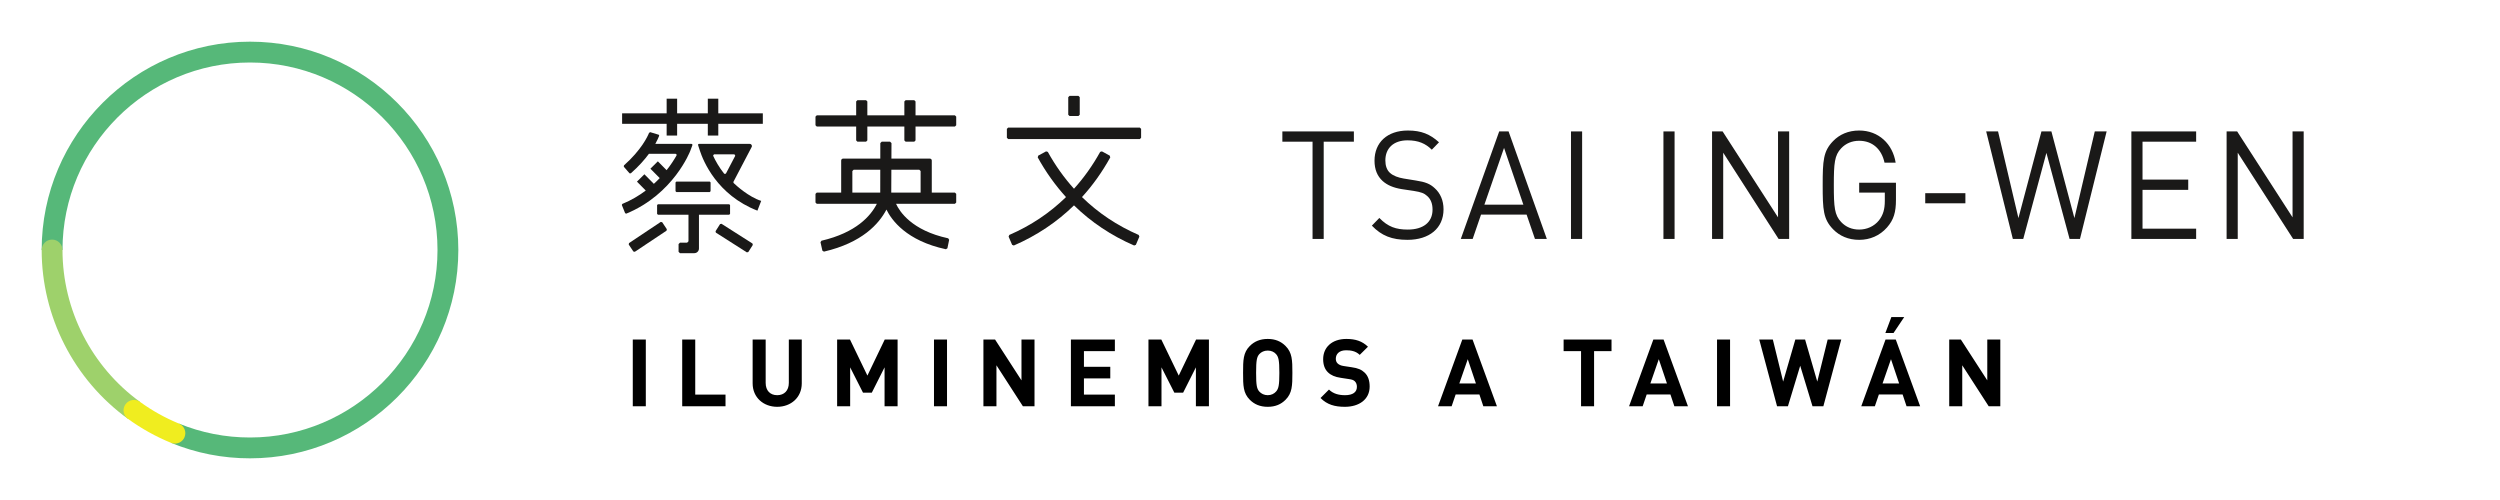
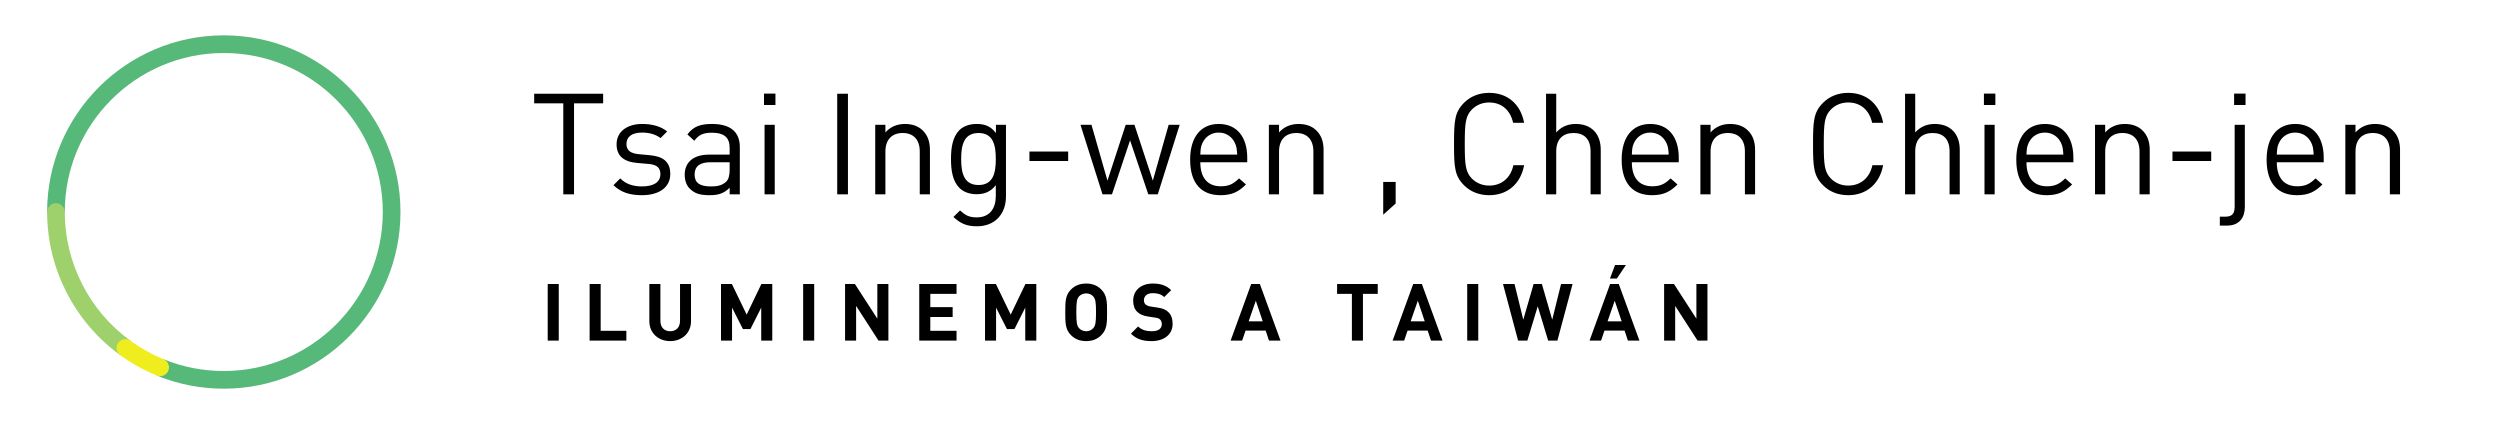
- <svg xmlns="http://www.w3.org/2000/svg" width="240px" height="48px" viewBox="0 0 240 48" version="1.1">
+ <svg xmlns="http://www.w3.org/2000/svg" width="283px" height="48px" viewBox="0 0 283 48" version="1.1">
  <defs />
-   <g id="Page-1" stroke="none" stroke-width="1" fill="none" fill-rule="evenodd">
+   <g id="logo" stroke="none" stroke-width="1" fill="none" fill-rule="evenodd">
    <g id="logo-es">
-       <g id="logo" transform="translate(4, 4)">
-         <path d="M20,40 C17.374,40 14.821,39.499 12.412,38.51 L13.171,36.66 C15.338,37.549 17.636,38 20,38 C29.925,38 38,29.925 38,20 C38,10.075 29.925,2 20,2 C10.075,2 2,10.075 2,20 L0,20 C0,8.972 8.972,0 20,0 C31.028,0 40,8.972 40,20 C40,31.028 31.028,40 20,40" id="1" fill="#56B879" />
-         <path d="M9.448,34.584 C4.784,31.204 2,25.752 2,20 C2,19.447 1.552,19 1,19 C0.448,19 0,19.447 0,20 C0,26.391 3.093,32.448 8.274,36.203 L9.448,34.584" id="2" fill="#9ED16B" />
-         <path d="M12.791,38.585 C12.665,38.585 12.536,38.562 12.412,38.51 C10.95,37.91 9.558,37.134 8.274,36.203 C7.827,35.879 7.727,35.254 8.051,34.807 C8.377,34.359 9.002,34.26 9.448,34.584 C10.603,35.422 11.856,36.12 13.171,36.66 C13.682,36.869 13.926,37.453 13.717,37.965 C13.558,38.352 13.185,38.585 12.791,38.585" id="3" fill="#F0ED1F" />
+       <g id="Fill-1-+-Fill-2-+-Fill-3" transform="translate(5, 4)">
+         <path d="M20.333,40 C17.707,40 15.154,39.499 12.745,38.51 L13.504,36.66 C15.671,37.549 17.969,38 20.333,38 C30.258,38 38.333,29.925 38.333,20 C38.333,10.075 30.258,2 20.333,2 C10.408,2 2.333,10.075 2.333,20 L0.333,20 C0.333,8.972 9.305,0 20.333,0 C31.361,0 40.333,8.972 40.333,20 C40.333,31.028 31.361,40 20.333,40" id="Fill-1" fill="#56B879" />
+         <path d="M9.781,34.584 C5.117,31.204 2.333,25.752 2.333,20 C2.333,19.447 1.885,19 1.333,19 C0.781,19 0.333,19.447 0.333,20 C0.333,26.391 3.426,32.448 8.607,36.203 L9.781,34.584" id="Fill-2" fill="#9ED16B" />
+         <path d="M13.124,38.585 C12.998,38.585 12.869,38.562 12.745,38.51 C11.283,37.91 9.891,37.134 8.607,36.203 C8.16,35.879 8.06,35.254 8.384,34.807 C8.71,34.359 9.335,34.26 9.781,34.584 C10.936,35.422 12.189,36.12 13.504,36.66 C14.015,36.869 14.259,37.453 14.05,37.965 C13.891,38.352 13.518,38.585 13.124,38.585" id="Fill-3" fill="#F0ED1F" />
      </g>
-       <g id="Imported-Layers" transform="translate(59, 8.8)" fill="#1A1918">
-         <path d="M32.675,2.274 L28.891,2.274 L28.891,0.94 L28.771,0.819 L27.939,0.819 L27.818,0.94 L27.818,2.274 L24.265,2.274 L24.265,0.94 L24.144,0.819 L23.312,0.819 L23.192,0.94 L23.192,2.274 L19.408,2.274 L19.287,2.395 L19.287,3.226 L19.408,3.346 L23.192,3.346 L23.192,4.68 L23.312,4.801 L24.144,4.801 L24.265,4.68 L24.265,3.346 L27.818,3.346 L27.818,4.68 L27.939,4.801 L28.771,4.801 L28.891,4.68 L28.891,3.346 L32.675,3.346 L32.796,3.226 L32.796,2.395 L32.675,2.274" id="Fill-1" />
-         <path d="M22.826,7.62 L22.949,7.497 L25.506,7.497 L25.503,9.69 L22.826,9.69 L22.826,7.62 L22.826,7.62 Z M29.256,7.497 L29.378,7.62 L29.378,9.69 L26.561,9.69 L26.571,7.497 L29.256,7.497 L29.256,7.497 Z M32.675,9.69 L30.451,9.69 L30.451,6.611 C30.451,6.508 30.368,6.425 30.266,6.425 L26.576,6.425 L26.583,4.938 L26.447,4.802 L25.646,4.8 L25.51,4.936 L25.508,6.425 L21.939,6.425 C21.836,6.425 21.753,6.508 21.753,6.611 L21.753,9.69 L19.408,9.69 L19.287,9.811 L19.287,10.642 L19.408,10.763 L25.179,10.763 C24.594,11.925 23.195,13.535 19.861,14.309 L19.768,14.453 C19.813,14.654 19.904,15.061 19.949,15.264 L20.098,15.356 C23.764,14.506 25.385,12.688 26.098,11.32 C26.595,12.334 28.023,14.316 31.806,15.127 L31.952,15.032 L32.119,14.219 L32.024,14.077 C28.515,13.322 27.353,11.497 27.019,10.763 L32.675,10.763 L32.796,10.642 L32.796,9.811 L32.675,9.69 L32.675,9.69 Z" id="Fill-2" />
-         <path d="M9.956,2.08 L9.956,0.674 L8.95,0.674 L8.95,2.08 L6.004,2.08 L6.004,0.674 L4.998,0.674 L4.998,2.08 L0.723,2.08 L0.723,3.086 L4.998,3.086 L4.998,4.213 L6.004,4.213 L6.004,3.086 L8.95,3.086 L8.95,4.213 L9.956,4.213 L9.956,3.086 L14.231,3.086 L14.231,2.08 L9.956,2.08" id="Fill-3" />
-         <path d="M7.263,5.692 L7.462,5.16 C7.462,5.16 7.52,5.014 7.37,5.014 L3.91,5.014 C4.105,4.662 4.215,4.399 4.268,4.263 C4.315,4.145 4.217,4.129 4.217,4.129 L3.417,3.887 L3.308,3.958 C3.169,4.308 2.573,5.59 0.899,7.078 L0.884,7.204 L1.436,7.84 L1.556,7.84 C2.327,7.164 2.887,6.521 3.297,5.965 L5.844,5.965 C5.93,5.965 5.985,6.057 5.943,6.132 C5.725,6.517 5.413,7.008 4.994,7.537 L4.154,6.688 L3.439,7.396 L4.333,8.298 C4.158,8.482 3.971,8.666 3.77,8.849 L2.863,7.931 L2.148,8.638 L2.993,9.492 C2.348,9.976 1.602,10.424 0.735,10.781 L0.695,10.878 L1.012,11.666 L1.12,11.711 C5.671,9.835 7.247,5.734 7.263,5.692" id="Fill-4" />
-         <path d="M10.529,7.888 C10.025,7.253 9.682,6.634 9.456,6.142 L9.54,6.019 L11.507,6.019 L11.586,6.15 L10.682,7.875 L10.529,7.888 L10.529,7.888 Z M11.406,8.66 L13.16,5.312 C13.232,5.177 13.133,5.014 12.979,5.014 L8.103,5.014 C7.975,5.014 8.025,5.159 8.025,5.159 L8.191,5.671 C8.505,6.641 9.832,9.921 13.712,11.423 L14.075,10.485 C12.868,10.103 11.661,8.993 11.419,8.762 L11.406,8.66 L11.406,8.66 Z" id="Fill-5" />
-         <path d="M5.851,8.711 L5.851,9.555 L5.932,9.636 L9.136,9.636 L9.216,9.555 L9.216,8.711 L9.136,8.631 L5.932,8.631 L5.851,8.711" id="Fill-6" />
-         <path d="M11.005,11.812 L11.086,11.732 L11.086,10.887 L11.005,10.807 L4.161,10.807 L4.081,10.887 L4.081,11.732 L4.161,11.812 L7.094,11.812 L7.094,14.366 L6.962,14.498 L6.275,14.498 L6.143,14.63 L6.143,15.372 L6.275,15.504 L7.655,15.504 C7.901,15.504 8.1,15.305 8.1,15.059 L8.1,11.812 L11.005,11.812" id="Fill-7" />
-         <path d="M13.239,14.579 L10.264,12.683 L10.126,12.713 L9.693,13.395 L9.723,13.531 L12.698,15.427 L12.835,15.397 L13.269,14.716 L13.239,14.579" id="Fill-8" />
-         <path d="M4.568,12.532 L4.431,12.505 L1.385,14.537 L1.357,14.674 L1.805,15.346 L1.943,15.373 L4.989,13.341 L5.016,13.204 L4.568,12.532" id="Fill-9" />
-         <path d="M50.422,3.447 L37.785,3.447 L37.66,3.571 L37.66,4.427 L37.785,4.552 L50.422,4.552 L50.546,4.427 L50.546,3.571 L50.422,3.447" id="Fill-10" />
-         <path d="M43.676,2.337 L44.531,2.337 L44.655,2.213 L44.655,0.528 L44.531,0.404 L43.676,0.404 L43.552,0.528 L43.552,2.213 L43.676,2.337" id="Fill-11" />
-         <path d="M50.314,13.755 C48.243,12.857 46.425,11.639 44.871,10.119 C45.899,8.988 46.806,7.719 47.585,6.312 L47.535,6.141 L46.784,5.732 L46.617,5.781 C45.895,7.087 45.054,8.266 44.103,9.319 C43.152,8.266 42.312,7.087 41.589,5.781 L41.422,5.732 L40.671,6.141 L40.622,6.312 C41.4,7.719 42.307,8.988 43.336,10.119 C41.781,11.639 39.963,12.857 37.892,13.755 L37.827,13.917 L38.163,14.703 L38.328,14.769 C40.526,13.816 42.454,12.526 44.103,10.915 C45.752,12.526 47.68,13.816 49.878,14.769 L50.044,14.703 L50.379,13.917 L50.314,13.755" id="Fill-12" />
-         <path d="M68.075,4.802 L68.075,14.138 L67.005,14.138 L67.005,4.802 L64.107,4.802 L64.107,3.817 L70.972,3.817 L70.972,4.802 L68.075,4.802" id="Fill-13" />
-         <path d="M76.118,14.225 C74.627,14.225 73.628,13.833 72.699,12.862 L73.417,12.123 C74.247,12.978 75.021,13.239 76.147,13.239 C77.624,13.239 78.524,12.543 78.524,11.326 C78.524,10.775 78.369,10.34 78.031,10.035 C77.722,9.746 77.44,9.644 76.724,9.528 L75.556,9.354 C74.768,9.224 74.177,8.977 73.727,8.571 C73.22,8.107 72.953,7.47 72.953,6.629 C72.953,4.875 74.177,3.73 76.16,3.73 C77.44,3.73 78.285,4.078 79.144,4.86 L78.454,5.571 C77.849,4.976 77.159,4.672 76.118,4.672 C74.768,4.672 73.994,5.44 73.994,6.6 C73.994,7.107 74.135,7.528 74.444,7.803 C74.754,8.079 75.232,8.252 75.753,8.339 L76.92,8.528 C77.849,8.673 78.285,8.847 78.735,9.267 C79.269,9.746 79.579,10.441 79.579,11.296 C79.579,13.108 78.215,14.225 76.118,14.225" id="Fill-14" />
-         <path d="M88.356,14.138 L87.554,11.804 L83.179,11.804 L82.377,14.138 L81.237,14.138 L84.923,3.817 L85.823,3.817 L89.495,14.138 L88.356,14.138 L88.356,14.138 Z M85.388,5.397 L83.502,10.847 L87.244,10.847 L85.388,5.397 L85.388,5.397 Z" id="Fill-15" />
-         <path d="M91.815,3.817 L92.884,3.817 L92.884,14.138 L91.815,14.138 L91.815,3.817 Z" id="Fill-16" />
-         <path d="M100.69,3.817 L101.759,3.817 L101.759,14.138 L100.69,14.138 L100.69,3.817 Z" id="Fill-17" />
-         <path d="M111.745,14.138 L106.428,5.86 L106.428,14.138 L105.358,14.138 L105.358,3.817 L106.371,3.817 L111.69,12.065 L111.69,3.817 L112.759,3.817 L112.759,14.138 L111.745,14.138" id="Fill-18" />
-         <path d="M122.153,13.036 C121.45,13.833 120.508,14.225 119.481,14.225 C118.44,14.225 117.596,13.848 116.977,13.21 C116.034,12.239 115.978,11.34 115.978,8.977 C115.978,6.614 116.034,5.716 116.977,4.745 C117.596,4.106 118.44,3.73 119.481,3.73 C121.365,3.73 122.702,5.034 122.983,6.817 L121.914,6.817 C121.633,5.498 120.732,4.715 119.481,4.715 C118.791,4.715 118.2,4.962 117.75,5.44 C117.117,6.107 117.047,6.861 117.047,8.977 C117.047,11.094 117.117,11.847 117.75,12.514 C118.2,12.993 118.791,13.239 119.481,13.239 C120.212,13.239 120.915,12.935 121.38,12.355 C121.788,11.833 121.942,11.268 121.942,10.485 L121.942,9.688 L119.481,9.688 L119.481,8.745 L123.012,8.745 L123.012,10.383 C123.012,11.572 122.801,12.297 122.153,13.036" id="Fill-19" />
-         <path d="M125.823,9.746 L129.678,9.746 L129.678,10.717 L125.823,10.717 L125.823,9.746 Z" id="Fill-20" />
-         <path d="M140.677,14.138 L139.679,14.138 L137.455,5.875 L135.232,14.138 L134.233,14.138 L131.673,3.817 L132.813,3.817 L134.769,12.137 L136.978,3.817 L137.934,3.817 L140.143,12.137 L142.099,3.817 L143.237,3.817 L140.677,14.138" id="Fill-21" />
-         <path d="M145.612,14.138 L145.612,3.817 L151.83,3.817 L151.83,4.802 L146.682,4.802 L146.682,8.441 L151.07,8.441 L151.07,9.427 L146.682,9.427 L146.682,13.152 L151.83,13.152 L151.83,14.138 L145.612,14.138" id="Fill-22" />
-         <path d="M161.141,14.138 L155.823,5.86 L155.823,14.138 L154.754,14.138 L154.754,3.817 L155.767,3.817 L161.085,12.065 L161.085,3.817 L162.154,3.817 L162.154,14.138 L161.141,14.138" id="Fill-23" />
+       <g id="ILUMINEMOS-A-TAIWÁN-Copy-+-Tsai-Ing-wen-,-Chen-" transform="translate(60, 10)" fill="#000000">
+         <path d="M3.251,28.559 L3.251,22.151 L2,22.151 L2,28.559 L3.251,28.559 Z M10.903,28.559 L10.903,27.443 L7.996,27.443 L7.996,22.151 L6.745,22.151 L6.745,28.559 L10.903,28.559 Z M18.222,26.363 L18.222,22.151 L16.98,22.151 L16.98,26.318 C16.98,27.056 16.539,27.497 15.864,27.497 C15.189,27.497 14.757,27.056 14.757,26.318 L14.757,22.151 L13.506,22.151 L13.506,26.363 C13.506,27.722 14.55,28.613 15.864,28.613 C17.178,28.613 18.222,27.722 18.222,26.363 L18.222,26.363 Z M27.422,28.559 L27.422,22.151 L26.189,22.151 L24.524,25.616 L22.85,22.151 L21.617,22.151 L21.617,28.559 L22.868,28.559 L22.868,24.824 L24.101,27.254 L24.947,27.254 L26.171,24.824 L26.171,28.559 L27.422,28.559 Z M32.167,28.559 L32.167,22.151 L30.916,22.151 L30.916,28.559 L32.167,28.559 Z M40.566,28.559 L40.566,22.151 L39.315,22.151 L39.315,26.075 L36.777,22.151 L35.661,22.151 L35.661,28.559 L36.912,28.559 L36.912,24.626 L39.45,28.559 L40.566,28.559 Z M48.281,28.559 L48.281,27.443 L45.311,27.443 L45.311,25.886 L47.84,25.886 L47.84,24.77 L45.311,24.77 L45.311,23.267 L48.281,23.267 L48.281,22.151 L44.06,22.151 L44.06,28.559 L48.281,28.559 Z M57.31,28.559 L57.31,22.151 L56.077,22.151 L54.412,25.616 L52.738,22.151 L51.505,22.151 L51.505,28.559 L52.756,28.559 L52.756,24.824 L53.989,27.254 L54.835,27.254 L56.059,24.824 L56.059,28.559 L57.31,28.559 Z M65.322,25.355 C65.322,24.131 65.304,23.411 64.665,22.772 C64.233,22.34 63.693,22.097 62.955,22.097 C62.217,22.097 61.668,22.34 61.236,22.772 C60.597,23.411 60.588,24.131 60.588,25.355 C60.588,26.579 60.597,27.299 61.236,27.938 C61.668,28.37 62.217,28.613 62.955,28.613 C63.693,28.613 64.233,28.37 64.665,27.938 C65.304,27.299 65.322,26.579 65.322,25.355 L65.322,25.355 Z M64.071,25.355 C64.071,26.579 63.99,26.876 63.756,27.146 C63.576,27.353 63.297,27.497 62.955,27.497 C62.613,27.497 62.334,27.353 62.145,27.146 C61.911,26.876 61.839,26.579 61.839,25.355 C61.839,24.131 61.911,23.825 62.145,23.555 C62.334,23.348 62.613,23.213 62.955,23.213 C63.297,23.213 63.576,23.348 63.756,23.555 C63.99,23.825 64.071,24.131 64.071,25.355 L64.071,25.355 Z M72.74,26.669 C72.74,26.093 72.587,25.634 72.245,25.319 C71.966,25.049 71.606,24.896 71.021,24.815 L70.256,24.698 C69.986,24.662 69.797,24.572 69.671,24.455 C69.536,24.329 69.491,24.167 69.491,23.996 C69.491,23.555 69.806,23.186 70.472,23.186 C70.895,23.186 71.39,23.24 71.786,23.627 L72.578,22.844 C72.029,22.313 71.39,22.097 70.508,22.097 C69.122,22.097 68.276,22.898 68.276,24.041 C68.276,24.581 68.429,25.004 68.735,25.301 C69.023,25.58 69.41,25.751 69.977,25.832 L70.742,25.949 C71.066,25.994 71.192,26.048 71.318,26.165 C71.453,26.3 71.516,26.48 71.516,26.696 C71.516,27.209 71.12,27.497 70.373,27.497 C69.788,27.497 69.239,27.362 68.834,26.957 L68.024,27.767 C68.654,28.406 69.392,28.613 70.364,28.613 C71.714,28.613 72.74,27.911 72.74,26.669 L72.74,26.669 Z M84.957,28.559 L82.617,22.151 L81.636,22.151 L79.305,28.559 L80.61,28.559 L80.997,27.425 L83.274,27.425 L83.652,28.559 L84.957,28.559 Z M82.941,26.372 L81.348,26.372 L82.158,24.041 L82.941,26.372 Z M95.959,23.267 L95.959,22.151 L91.36,22.151 L91.36,23.267 L93.034,23.267 L93.034,28.559 L94.285,28.559 L94.285,23.267 L95.959,23.267 Z M103.296,28.559 L100.956,22.151 L99.975,22.151 L97.644,28.559 L98.949,28.559 L99.336,27.425 L101.613,27.425 L101.991,28.559 L103.296,28.559 Z M101.28,26.372 L99.687,26.372 L100.497,24.041 L101.28,26.372 Z M107.339,28.559 L107.339,22.151 L106.088,22.151 L106.088,28.559 L107.339,28.559 Z M118.015,22.151 L116.71,22.151 L115.711,26.192 L114.541,22.151 L113.605,22.151 L112.435,26.192 L111.445,22.151 L110.14,22.151 L111.85,28.559 L112.894,28.559 L114.073,24.671 L115.252,28.559 L116.296,28.559 L118.015,22.151 Z M125.586,28.559 L123.246,22.151 L122.265,22.151 L119.934,28.559 L121.239,28.559 L121.626,27.425 L123.903,27.425 L124.281,28.559 L125.586,28.559 Z M123.57,26.372 L121.977,26.372 L122.787,24.041 L123.57,26.372 Z M124.056,20 L122.823,20 L122.247,21.53 L123.03,21.53 L124.056,20 Z M133.283,28.559 L133.283,22.151 L132.032,22.151 L132.032,26.075 L129.494,22.151 L128.378,22.151 L128.378,28.559 L129.629,28.559 L129.629,24.626 L132.167,28.559 L133.283,28.559 Z" id="ILUMINEMOS-A-TAIWÁN-Copy" />
+         <path d="M8.276,1.696 L8.276,0.608 L0.468,0.608 L0.468,1.696 L3.764,1.696 L3.764,12 L4.98,12 L4.98,1.696 L8.276,1.696 Z M15.876,9.696 C15.876,8.208 14.932,7.696 13.556,7.568 L12.324,7.456 C11.348,7.36 10.916,7.008 10.916,6.304 C10.916,5.488 11.524,5.008 12.676,5.008 C13.492,5.008 14.212,5.2 14.772,5.632 L15.524,4.88 C14.804,4.304 13.828,4.032 12.692,4.032 C10.996,4.032 9.796,4.896 9.796,6.336 C9.796,7.648 10.612,8.32 12.148,8.448 L13.444,8.56 C14.372,8.64 14.756,9.008 14.756,9.712 C14.756,10.64 13.972,11.104 12.66,11.104 C11.684,11.104 10.82,10.832 10.212,10.192 L9.444,10.96 C10.292,11.792 11.332,12.096 12.676,12.096 C14.596,12.096 15.876,11.216 15.876,9.696 L15.876,9.696 Z M23.748,12 L23.748,6.656 C23.748,4.96 22.724,4.032 20.596,4.032 C19.3,4.032 18.5,4.304 17.812,5.216 L18.596,5.936 C19.076,5.28 19.588,5.024 20.58,5.024 C22.036,5.024 22.596,5.616 22.596,6.752 L22.596,7.504 L20.244,7.504 C18.484,7.504 17.508,8.384 17.508,9.776 C17.508,10.4 17.7,10.992 18.1,11.376 C18.644,11.904 19.236,12.096 20.324,12.096 C21.38,12.096 21.972,11.872 22.596,11.248 L22.596,12 L23.748,12 Z M22.596,9.216 C22.596,9.872 22.468,10.32 22.196,10.576 C21.684,11.04 21.108,11.104 20.452,11.104 C19.188,11.104 18.628,10.672 18.628,9.76 C18.628,8.832 19.22,8.368 20.404,8.368 L22.596,8.368 L22.596,9.216 Z M27.7,12 L27.7,4.128 L26.548,4.128 L26.548,12 L27.7,12 Z M27.78,1.888 L27.78,0.592 L26.484,0.592 L26.484,1.888 L27.78,1.888 Z M35.988,12 L35.988,0.608 L34.772,0.608 L34.772,12 L35.988,12 Z M45.268,12 L45.268,6.96 C45.268,6.048 45.012,5.312 44.452,4.768 C43.972,4.288 43.284,4.032 42.436,4.032 C41.556,4.032 40.788,4.352 40.228,4.992 L40.228,4.128 L39.076,4.128 L39.076,12 L40.228,12 L40.228,7.152 C40.228,5.776 40.996,5.056 42.18,5.056 C43.364,5.056 44.116,5.76 44.116,7.152 L44.116,12 L45.268,12 Z M53.876,12.24 L53.876,4.128 L52.74,4.128 L52.74,5.056 C52.1,4.224 51.396,4.032 50.532,4.032 C49.732,4.032 49.028,4.304 48.612,4.72 C47.828,5.504 47.652,6.72 47.652,8 C47.652,9.28 47.828,10.496 48.612,11.28 C49.028,11.696 49.716,11.984 50.516,11.984 C51.364,11.984 52.084,11.776 52.724,10.96 L52.724,12.192 C52.724,13.536 52.084,14.608 50.564,14.608 C49.652,14.608 49.252,14.336 48.676,13.824 L47.924,14.56 C48.756,15.312 49.412,15.616 50.596,15.616 C52.66,15.616 53.876,14.192 53.876,12.24 L53.876,12.24 Z M52.724,8 C52.724,9.472 52.484,10.944 50.772,10.944 C49.06,10.944 48.804,9.472 48.804,8 C48.804,6.528 49.06,5.056 50.772,5.056 C52.484,5.056 52.724,6.528 52.724,8 L52.724,8 Z M60.916,8.224 L60.916,7.152 L56.532,7.152 L56.532,8.224 L60.916,8.224 Z M73.54,4.128 L72.292,4.128 L70.5,10.448 L68.42,4.128 L67.428,4.128 L65.364,10.448 L63.556,4.128 L62.308,4.128 L64.804,12 L65.876,12 L67.924,5.888 L69.988,12 L71.06,12 L73.54,4.128 Z M81.188,8.368 L81.188,7.856 C81.188,5.488 80.004,4.032 77.956,4.032 C75.956,4.032 74.724,5.504 74.724,8.064 C74.724,10.848 76.068,12.096 78.164,12.096 C79.492,12.096 80.244,11.68 81.044,10.88 L80.26,10.192 C79.636,10.816 79.108,11.088 78.196,11.088 C76.676,11.088 75.876,10.096 75.876,8.368 L81.188,8.368 Z M80.052,7.504 L75.876,7.504 C75.908,6.864 75.924,6.608 76.116,6.192 C76.452,5.472 77.108,5.008 77.956,5.008 C78.804,5.008 79.46,5.472 79.796,6.192 C79.988,6.608 80.004,6.864 80.052,7.504 L80.052,7.504 Z M89.828,12 L89.828,6.96 C89.828,6.048 89.572,5.312 89.012,4.768 C88.532,4.288 87.844,4.032 86.996,4.032 C86.116,4.032 85.348,4.352 84.788,4.992 L84.788,4.128 L83.636,4.128 L83.636,12 L84.788,12 L84.788,7.152 C84.788,5.776 85.556,5.056 86.74,5.056 C87.924,5.056 88.676,5.76 88.676,7.152 L88.676,12 L89.828,12 Z M97.988,13.04 L97.988,10.592 L96.58,10.592 L96.58,14.304 L97.988,13.04 Z M112.532,8.704 L111.316,8.704 C111.012,10.112 110.004,11.008 108.58,11.008 C107.812,11.008 107.14,10.736 106.612,10.208 C105.892,9.472 105.812,8.64 105.812,6.304 C105.812,3.968 105.892,3.136 106.612,2.4 C107.14,1.872 107.812,1.6 108.58,1.6 C110.004,1.6 110.98,2.496 111.284,3.904 L112.532,3.904 C112.132,1.776 110.644,0.512 108.58,0.512 C107.396,0.512 106.436,0.928 105.732,1.632 C104.66,2.704 104.596,3.696 104.596,6.304 C104.596,8.912 104.66,9.904 105.732,10.976 C106.436,11.68 107.396,12.096 108.58,12.096 C110.628,12.096 112.132,10.832 112.532,8.704 L112.532,8.704 Z M121.204,12 L121.204,6.944 C121.204,5.168 120.164,4.032 118.372,4.032 C117.476,4.032 116.74,4.352 116.164,4.992 L116.164,0.608 L115.012,0.608 L115.012,12 L116.164,12 L116.164,7.136 C116.164,5.744 116.932,5.056 118.132,5.056 C119.332,5.056 120.052,5.744 120.052,7.136 L120.052,12 L121.204,12 Z M130.036,8.368 L130.036,7.856 C130.036,5.488 128.852,4.032 126.804,4.032 C124.804,4.032 123.572,5.504 123.572,8.064 C123.572,10.848 124.916,12.096 127.012,12.096 C128.34,12.096 129.092,11.68 129.892,10.88 L129.108,10.192 C128.484,10.816 127.956,11.088 127.044,11.088 C125.524,11.088 124.724,10.096 124.724,8.368 L130.036,8.368 Z M128.9,7.504 L124.724,7.504 C124.756,6.864 124.772,6.608 124.964,6.192 C125.3,5.472 125.956,5.008 126.804,5.008 C127.652,5.008 128.308,5.472 128.644,6.192 C128.836,6.608 128.852,6.864 128.9,7.504 L128.9,7.504 Z M138.676,12 L138.676,6.96 C138.676,6.048 138.42,5.312 137.86,4.768 C137.38,4.288 136.692,4.032 135.844,4.032 C134.964,4.032 134.196,4.352 133.636,4.992 L133.636,4.128 L132.484,4.128 L132.484,12 L133.636,12 L133.636,7.152 C133.636,5.776 134.404,5.056 135.588,5.056 C136.772,5.056 137.524,5.76 137.524,7.152 L137.524,12 L138.676,12 Z M153.172,8.704 L151.956,8.704 C151.652,10.112 150.644,11.008 149.22,11.008 C148.452,11.008 147.78,10.736 147.252,10.208 C146.532,9.472 146.452,8.64 146.452,6.304 C146.452,3.968 146.532,3.136 147.252,2.4 C147.78,1.872 148.452,1.6 149.22,1.6 C150.644,1.6 151.62,2.496 151.924,3.904 L153.172,3.904 C152.772,1.776 151.284,0.512 149.22,0.512 C148.036,0.512 147.076,0.928 146.372,1.632 C145.3,2.704 145.236,3.696 145.236,6.304 C145.236,8.912 145.3,9.904 146.372,10.976 C147.076,11.68 148.036,12.096 149.22,12.096 C151.268,12.096 152.772,10.832 153.172,8.704 L153.172,8.704 Z M161.844,12 L161.844,6.944 C161.844,5.168 160.804,4.032 159.012,4.032 C158.116,4.032 157.38,4.352 156.804,4.992 L156.804,0.608 L155.652,0.608 L155.652,12 L156.804,12 L156.804,7.136 C156.804,5.744 157.572,5.056 158.772,5.056 C159.972,5.056 160.692,5.744 160.692,7.136 L160.692,12 L161.844,12 Z M165.796,12 L165.796,4.128 L164.644,4.128 L164.644,12 L165.796,12 Z M165.876,1.888 L165.876,0.592 L164.58,0.592 L164.58,1.888 L165.876,1.888 Z M174.708,8.368 L174.708,7.856 C174.708,5.488 173.524,4.032 171.476,4.032 C169.476,4.032 168.244,5.504 168.244,8.064 C168.244,10.848 169.588,12.096 171.684,12.096 C173.012,12.096 173.764,11.68 174.564,10.88 L173.78,10.192 C173.156,10.816 172.628,11.088 171.716,11.088 C170.196,11.088 169.396,10.096 169.396,8.368 L174.708,8.368 Z M173.572,7.504 L169.396,7.504 C169.428,6.864 169.444,6.608 169.636,6.192 C169.972,5.472 170.628,5.008 171.476,5.008 C172.324,5.008 172.98,5.472 173.316,6.192 C173.508,6.608 173.524,6.864 173.572,7.504 L173.572,7.504 Z M183.348,12 L183.348,6.96 C183.348,6.048 183.092,5.312 182.532,4.768 C182.052,4.288 181.364,4.032 180.516,4.032 C179.636,4.032 178.868,4.352 178.308,4.992 L178.308,4.128 L177.156,4.128 L177.156,12 L178.308,12 L178.308,7.152 C178.308,5.776 179.076,5.056 180.26,5.056 C181.444,5.056 182.196,5.76 182.196,7.152 L182.196,12 L183.348,12 Z M190.308,8.224 L190.308,7.152 L185.924,7.152 L185.924,8.224 L190.308,8.224 Z M194.116,13.424 L194.116,4.128 L192.964,4.128 L192.964,13.376 C192.964,14.144 192.708,14.528 191.908,14.528 L191.284,14.528 L191.284,15.536 L192.116,15.536 C193.492,15.536 194.116,14.624 194.116,13.424 L194.116,13.424 Z M194.196,1.888 L194.196,0.592 L192.9,0.592 L192.9,1.888 L194.196,1.888 Z M203.044,8.368 L203.044,7.856 C203.044,5.488 201.86,4.032 199.812,4.032 C197.812,4.032 196.58,5.504 196.58,8.064 C196.58,10.848 197.924,12.096 200.02,12.096 C201.348,12.096 202.1,11.68 202.9,10.88 L202.116,10.192 C201.492,10.816 200.964,11.088 200.052,11.088 C198.532,11.088 197.732,10.096 197.732,8.368 L203.044,8.368 Z M201.908,7.504 L197.732,7.504 C197.764,6.864 197.78,6.608 197.972,6.192 C198.308,5.472 198.964,5.008 199.812,5.008 C200.66,5.008 201.316,5.472 201.652,6.192 C201.844,6.608 201.86,6.864 201.908,7.504 L201.908,7.504 Z M211.684,12 L211.684,6.96 C211.684,6.048 211.428,5.312 210.868,4.768 C210.388,4.288 209.7,4.032 208.852,4.032 C207.972,4.032 207.204,4.352 206.644,4.992 L206.644,4.128 L205.492,4.128 L205.492,12 L206.644,12 L206.644,7.152 C206.644,5.776 207.412,5.056 208.596,5.056 C209.78,5.056 210.532,5.76 210.532,7.152 L210.532,12 L211.684,12 Z" id="Tsai-Ing-wen-,-Chen-" />
      </g>
-       <path d="M61.998,39 L61.998,32.592 L60.747,32.592 L60.747,39 L61.998,39 Z M69.65,39 L69.65,37.884 L66.743,37.884 L66.743,32.592 L65.492,32.592 L65.492,39 L69.65,39 Z M76.969,36.804 L76.969,32.592 L75.727,32.592 L75.727,36.759 C75.727,37.497 75.286,37.938 74.611,37.938 C73.936,37.938 73.504,37.497 73.504,36.759 L73.504,32.592 L72.253,32.592 L72.253,36.804 C72.253,38.163 73.297,39.054 74.611,39.054 C75.925,39.054 76.969,38.163 76.969,36.804 L76.969,36.804 Z M86.169,39 L86.169,32.592 L84.936,32.592 L83.271,36.057 L81.597,32.592 L80.364,32.592 L80.364,39 L81.615,39 L81.615,35.265 L82.848,37.695 L83.694,37.695 L84.918,35.265 L84.918,39 L86.169,39 Z M90.914,39 L90.914,32.592 L89.663,32.592 L89.663,39 L90.914,39 Z M99.313,39 L99.313,32.592 L98.062,32.592 L98.062,36.516 L95.524,32.592 L94.408,32.592 L94.408,39 L95.659,39 L95.659,35.067 L98.197,39 L99.313,39 Z M107.028,39 L107.028,37.884 L104.058,37.884 L104.058,36.327 L106.587,36.327 L106.587,35.211 L104.058,35.211 L104.058,33.708 L107.028,33.708 L107.028,32.592 L102.807,32.592 L102.807,39 L107.028,39 Z M116.057,39 L116.057,32.592 L114.824,32.592 L113.159,36.057 L111.485,32.592 L110.252,32.592 L110.252,39 L111.503,39 L111.503,35.265 L112.736,37.695 L113.582,37.695 L114.806,35.265 L114.806,39 L116.057,39 Z M124.069,35.796 C124.069,34.572 124.051,33.852 123.412,33.213 C122.98,32.781 122.44,32.538 121.702,32.538 C120.964,32.538 120.415,32.781 119.983,33.213 C119.344,33.852 119.335,34.572 119.335,35.796 C119.335,37.02 119.344,37.74 119.983,38.379 C120.415,38.811 120.964,39.054 121.702,39.054 C122.44,39.054 122.98,38.811 123.412,38.379 C124.051,37.74 124.069,37.02 124.069,35.796 L124.069,35.796 Z M122.818,35.796 C122.818,37.02 122.737,37.317 122.503,37.587 C122.323,37.794 122.044,37.938 121.702,37.938 C121.36,37.938 121.081,37.794 120.892,37.587 C120.658,37.317 120.586,37.02 120.586,35.796 C120.586,34.572 120.658,34.266 120.892,33.996 C121.081,33.789 121.36,33.654 121.702,33.654 C122.044,33.654 122.323,33.789 122.503,33.996 C122.737,34.266 122.818,34.572 122.818,35.796 L122.818,35.796 Z M131.487,37.11 C131.487,36.534 131.334,36.075 130.992,35.76 C130.713,35.49 130.353,35.337 129.768,35.256 L129.003,35.139 C128.733,35.103 128.544,35.013 128.418,34.896 C128.283,34.77 128.238,34.608 128.238,34.437 C128.238,33.996 128.553,33.627 129.219,33.627 C129.642,33.627 130.137,33.681 130.533,34.068 L131.325,33.285 C130.776,32.754 130.137,32.538 129.255,32.538 C127.869,32.538 127.023,33.339 127.023,34.482 C127.023,35.022 127.176,35.445 127.482,35.742 C127.77,36.021 128.157,36.192 128.724,36.273 L129.489,36.39 C129.813,36.435 129.939,36.489 130.065,36.606 C130.2,36.741 130.263,36.921 130.263,37.137 C130.263,37.65 129.867,37.938 129.12,37.938 C128.535,37.938 127.986,37.803 127.581,37.398 L126.771,38.208 C127.401,38.847 128.139,39.054 129.111,39.054 C130.461,39.054 131.487,38.352 131.487,37.11 L131.487,37.11 Z M143.704,39 L141.364,32.592 L140.383,32.592 L138.052,39 L139.357,39 L139.744,37.866 L142.021,37.866 L142.399,39 L143.704,39 Z M141.688,36.813 L140.095,36.813 L140.905,34.482 L141.688,36.813 Z M154.706,33.708 L154.706,32.592 L150.107,32.592 L150.107,33.708 L151.781,33.708 L151.781,39 L153.032,39 L153.032,33.708 L154.706,33.708 Z M162.043,39 L159.703,32.592 L158.722,32.592 L156.391,39 L157.696,39 L158.083,37.866 L160.36,37.866 L160.738,39 L162.043,39 Z M160.027,36.813 L158.434,36.813 L159.244,34.482 L160.027,36.813 Z M166.086,39 L166.086,32.592 L164.835,32.592 L164.835,39 L166.086,39 Z M176.762,32.592 L175.457,32.592 L174.458,36.633 L173.288,32.592 L172.352,32.592 L171.182,36.633 L170.192,32.592 L168.887,32.592 L170.597,39 L171.641,39 L172.82,35.112 L173.999,39 L175.043,39 L176.762,32.592 Z M184.333,39 L181.993,32.592 L181.012,32.592 L178.681,39 L179.986,39 L180.373,37.866 L182.65,37.866 L183.028,39 L184.333,39 Z M182.317,36.813 L180.724,36.813 L181.534,34.482 L182.317,36.813 Z M182.803,30.441 L181.57,30.441 L180.994,31.971 L181.777,31.971 L182.803,30.441 Z M192.03,39 L192.03,32.592 L190.779,32.592 L190.779,36.516 L188.241,32.592 L187.125,32.592 L187.125,39 L188.376,39 L188.376,35.067 L190.914,39 L192.03,39 Z" id="ILUMINEMOS-A-TAIWÁN" fill="#000000" />
    </g>
  </g>
</svg>
